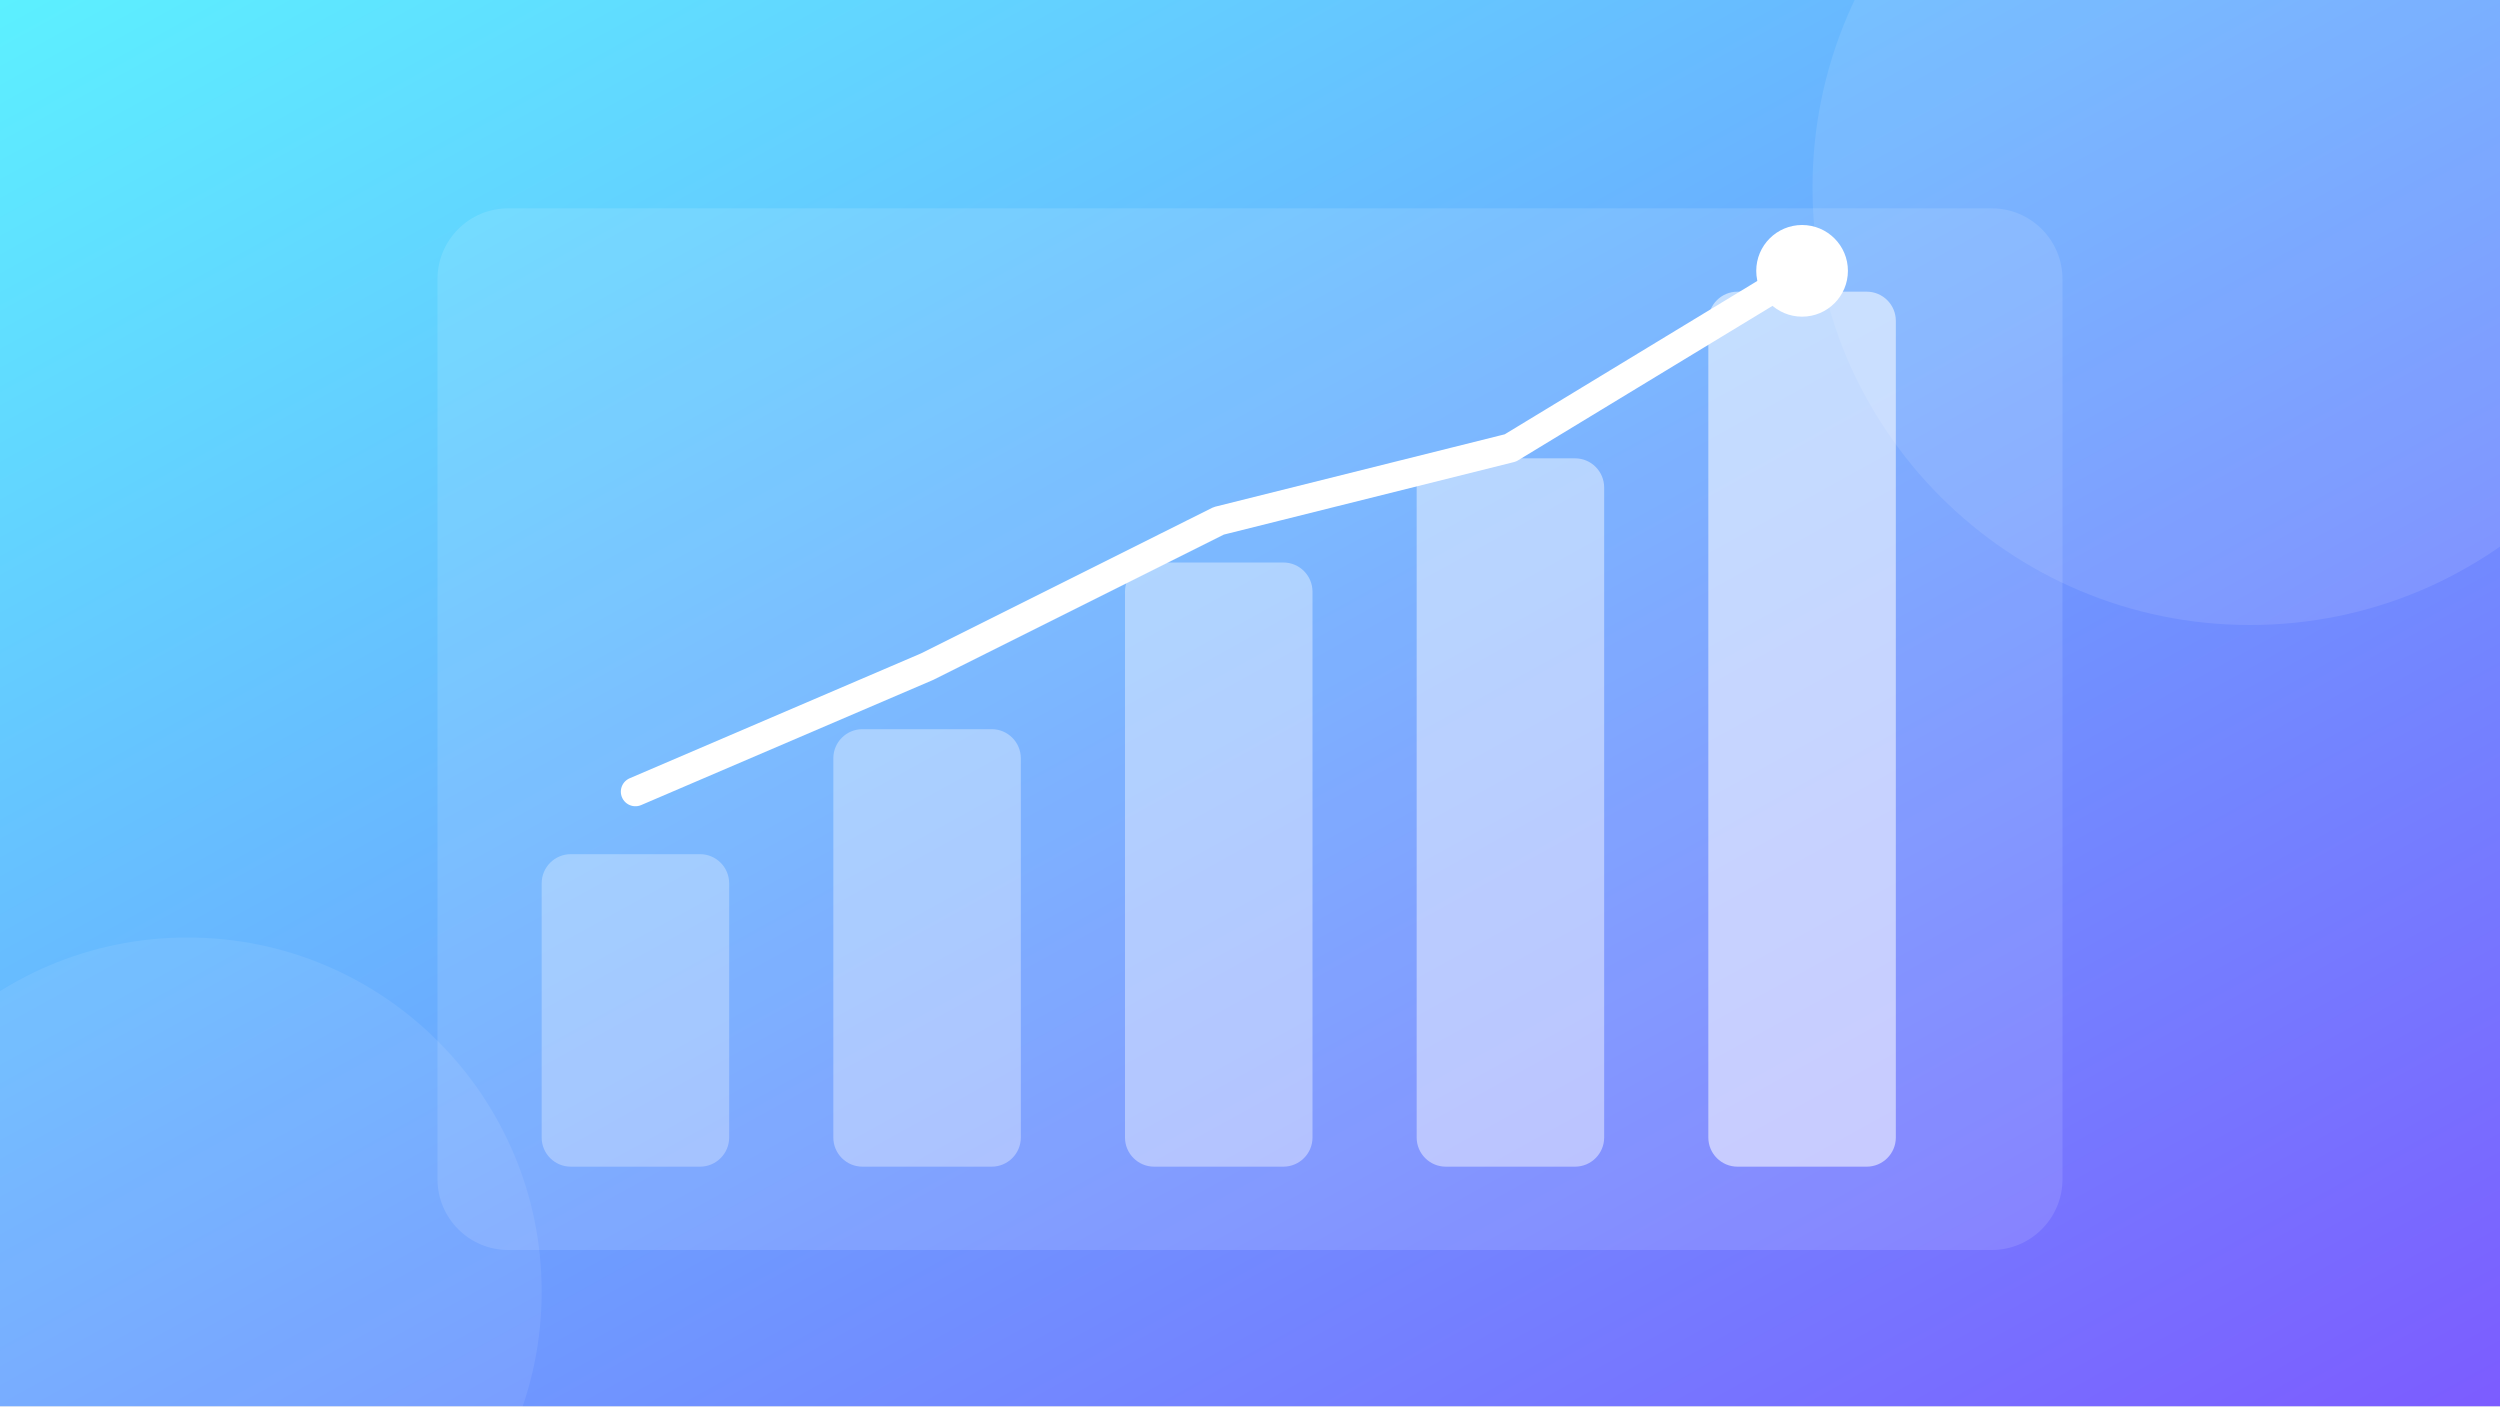
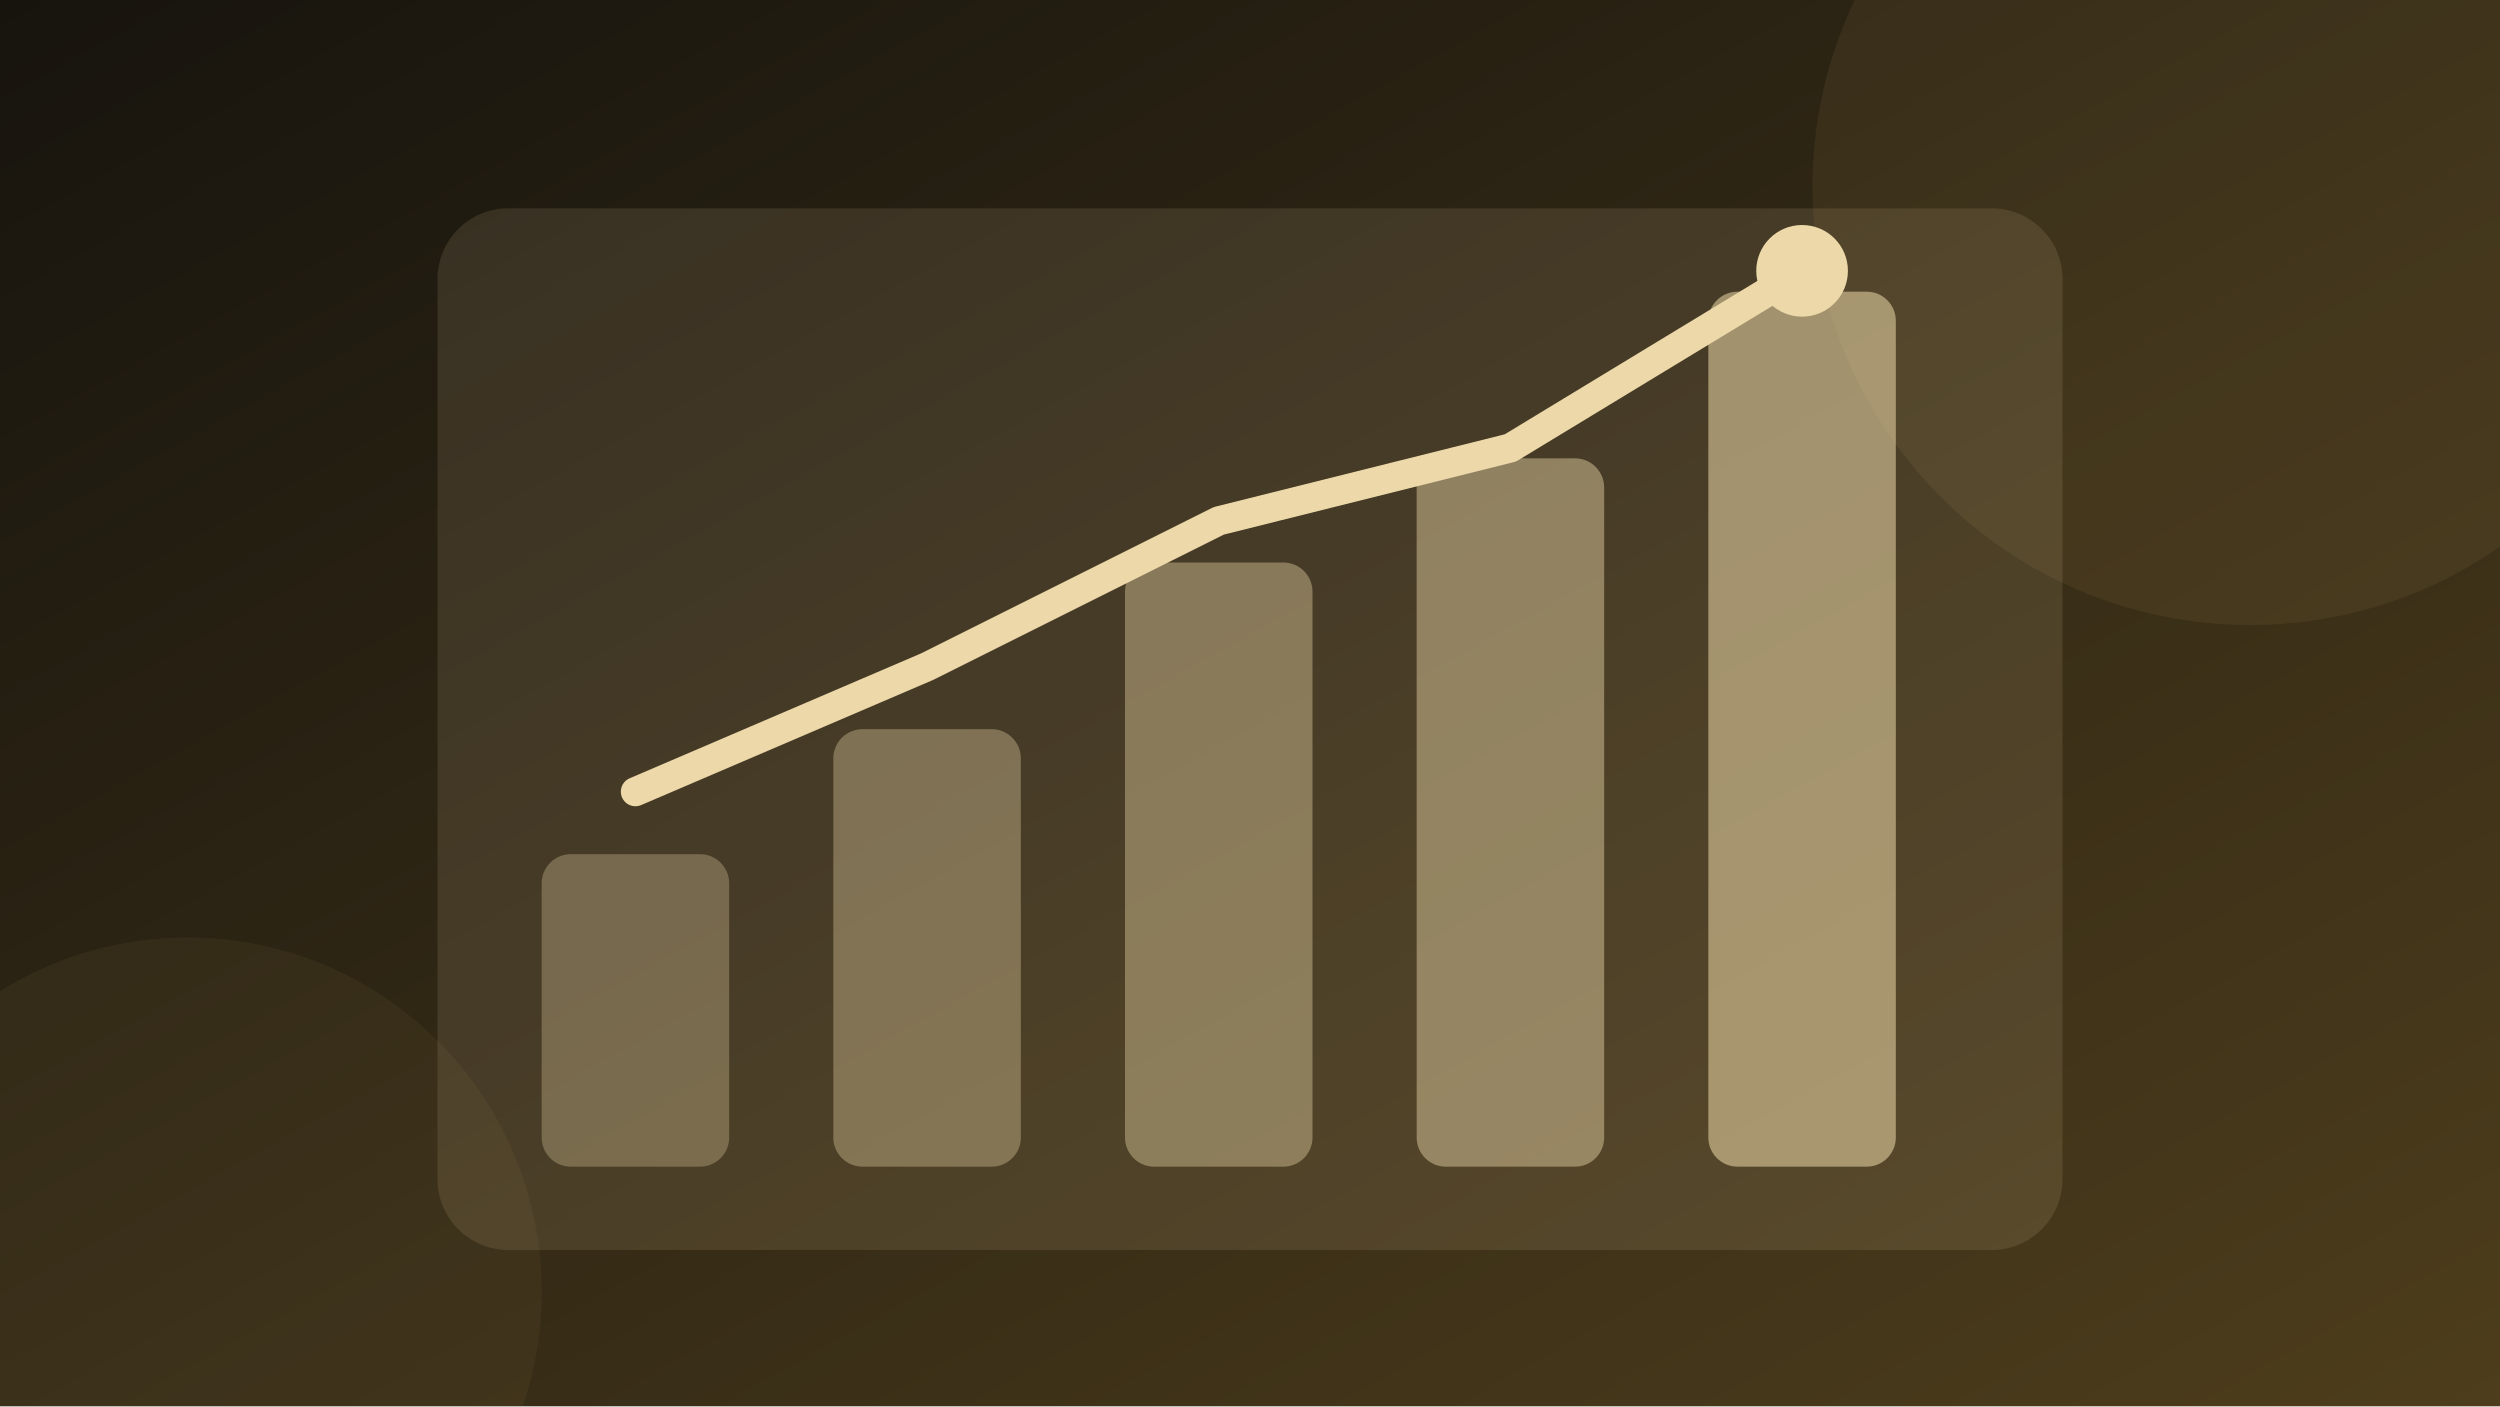
<svg xmlns="http://www.w3.org/2000/svg" viewBox="0 0 1200 675" role="img" aria-label="Performance chart showing clicks and impressions in Search Console">
  <defs>
    <linearGradient id="g" x1="0" y1="0" x2="1" y2="1">
-       <stop offset="0" stop-color="#5cf0ff" />
-       <stop offset="1" stop-color="#7c5cff" />
+       <stop offset="0" stop-color="#17140e" />
+       <stop offset="1" stop-color="#4d3d1c" />
    </linearGradient>
  </defs>
  <rect width="1200" height="675" fill="url(#g)" />
-   <circle cx="1080" cy="90" r="210" fill="#fff" opacity=".1" />
-   <circle cx="90" cy="620" r="170" fill="#fff" opacity=".08" />
-   <rect x="210" y="100" width="780" height="500" rx="34" fill="#fff" opacity=".12" />
-   <rect x="260" y="410" width="90" height="150" rx="14" fill="#fff" opacity="0.3" />
-   <rect x="400" y="350" width="90" height="210" rx="14" fill="#fff" opacity="0.35" />
-   <rect x="540" y="270" width="90" height="290" rx="14" fill="#fff" opacity="0.4" />
-   <rect x="680" y="220" width="90" height="340" rx="14" fill="#fff" opacity="0.45" />
-   <rect x="820" y="140" width="90" height="420" rx="14" fill="#fff" opacity="0.55" />
-   <polyline points="305,380 445,320 585,250 725,215 865,130" stroke="#fff" fill="none" stroke-linecap="round" stroke-linejoin="round" stroke-width="14" />
-   <circle cx="865" cy="130" r="22" fill="#fff" />
+   <circle cx="1080" cy="90" r="210" fill="#d4b06a" opacity=".08" />
+   <circle cx="90" cy="620" r="170" fill="#d4b06a" opacity=".06" />
+   <rect x="210" y="100" width="780" height="500" rx="34" fill="#ecd8a8" opacity=".12" />
+   <rect x="260" y="410" width="90" height="150" rx="14" fill="#ecd8a8" opacity="0.3" />
+   <rect x="400" y="350" width="90" height="210" rx="14" fill="#ecd8a8" opacity="0.35" />
+   <rect x="540" y="270" width="90" height="290" rx="14" fill="#ecd8a8" opacity="0.4" />
+   <rect x="680" y="220" width="90" height="340" rx="14" fill="#ecd8a8" opacity="0.45" />
+   <rect x="820" y="140" width="90" height="420" rx="14" fill="#ecd8a8" opacity="0.55" />
+   <polyline points="305,380 445,320 585,250 725,215 865,130" stroke="#ecd8a8" fill="none" stroke-linecap="round" stroke-linejoin="round" stroke-width="14" />
+   <circle cx="865" cy="130" r="22" fill="#ecd8a8" />
</svg>
